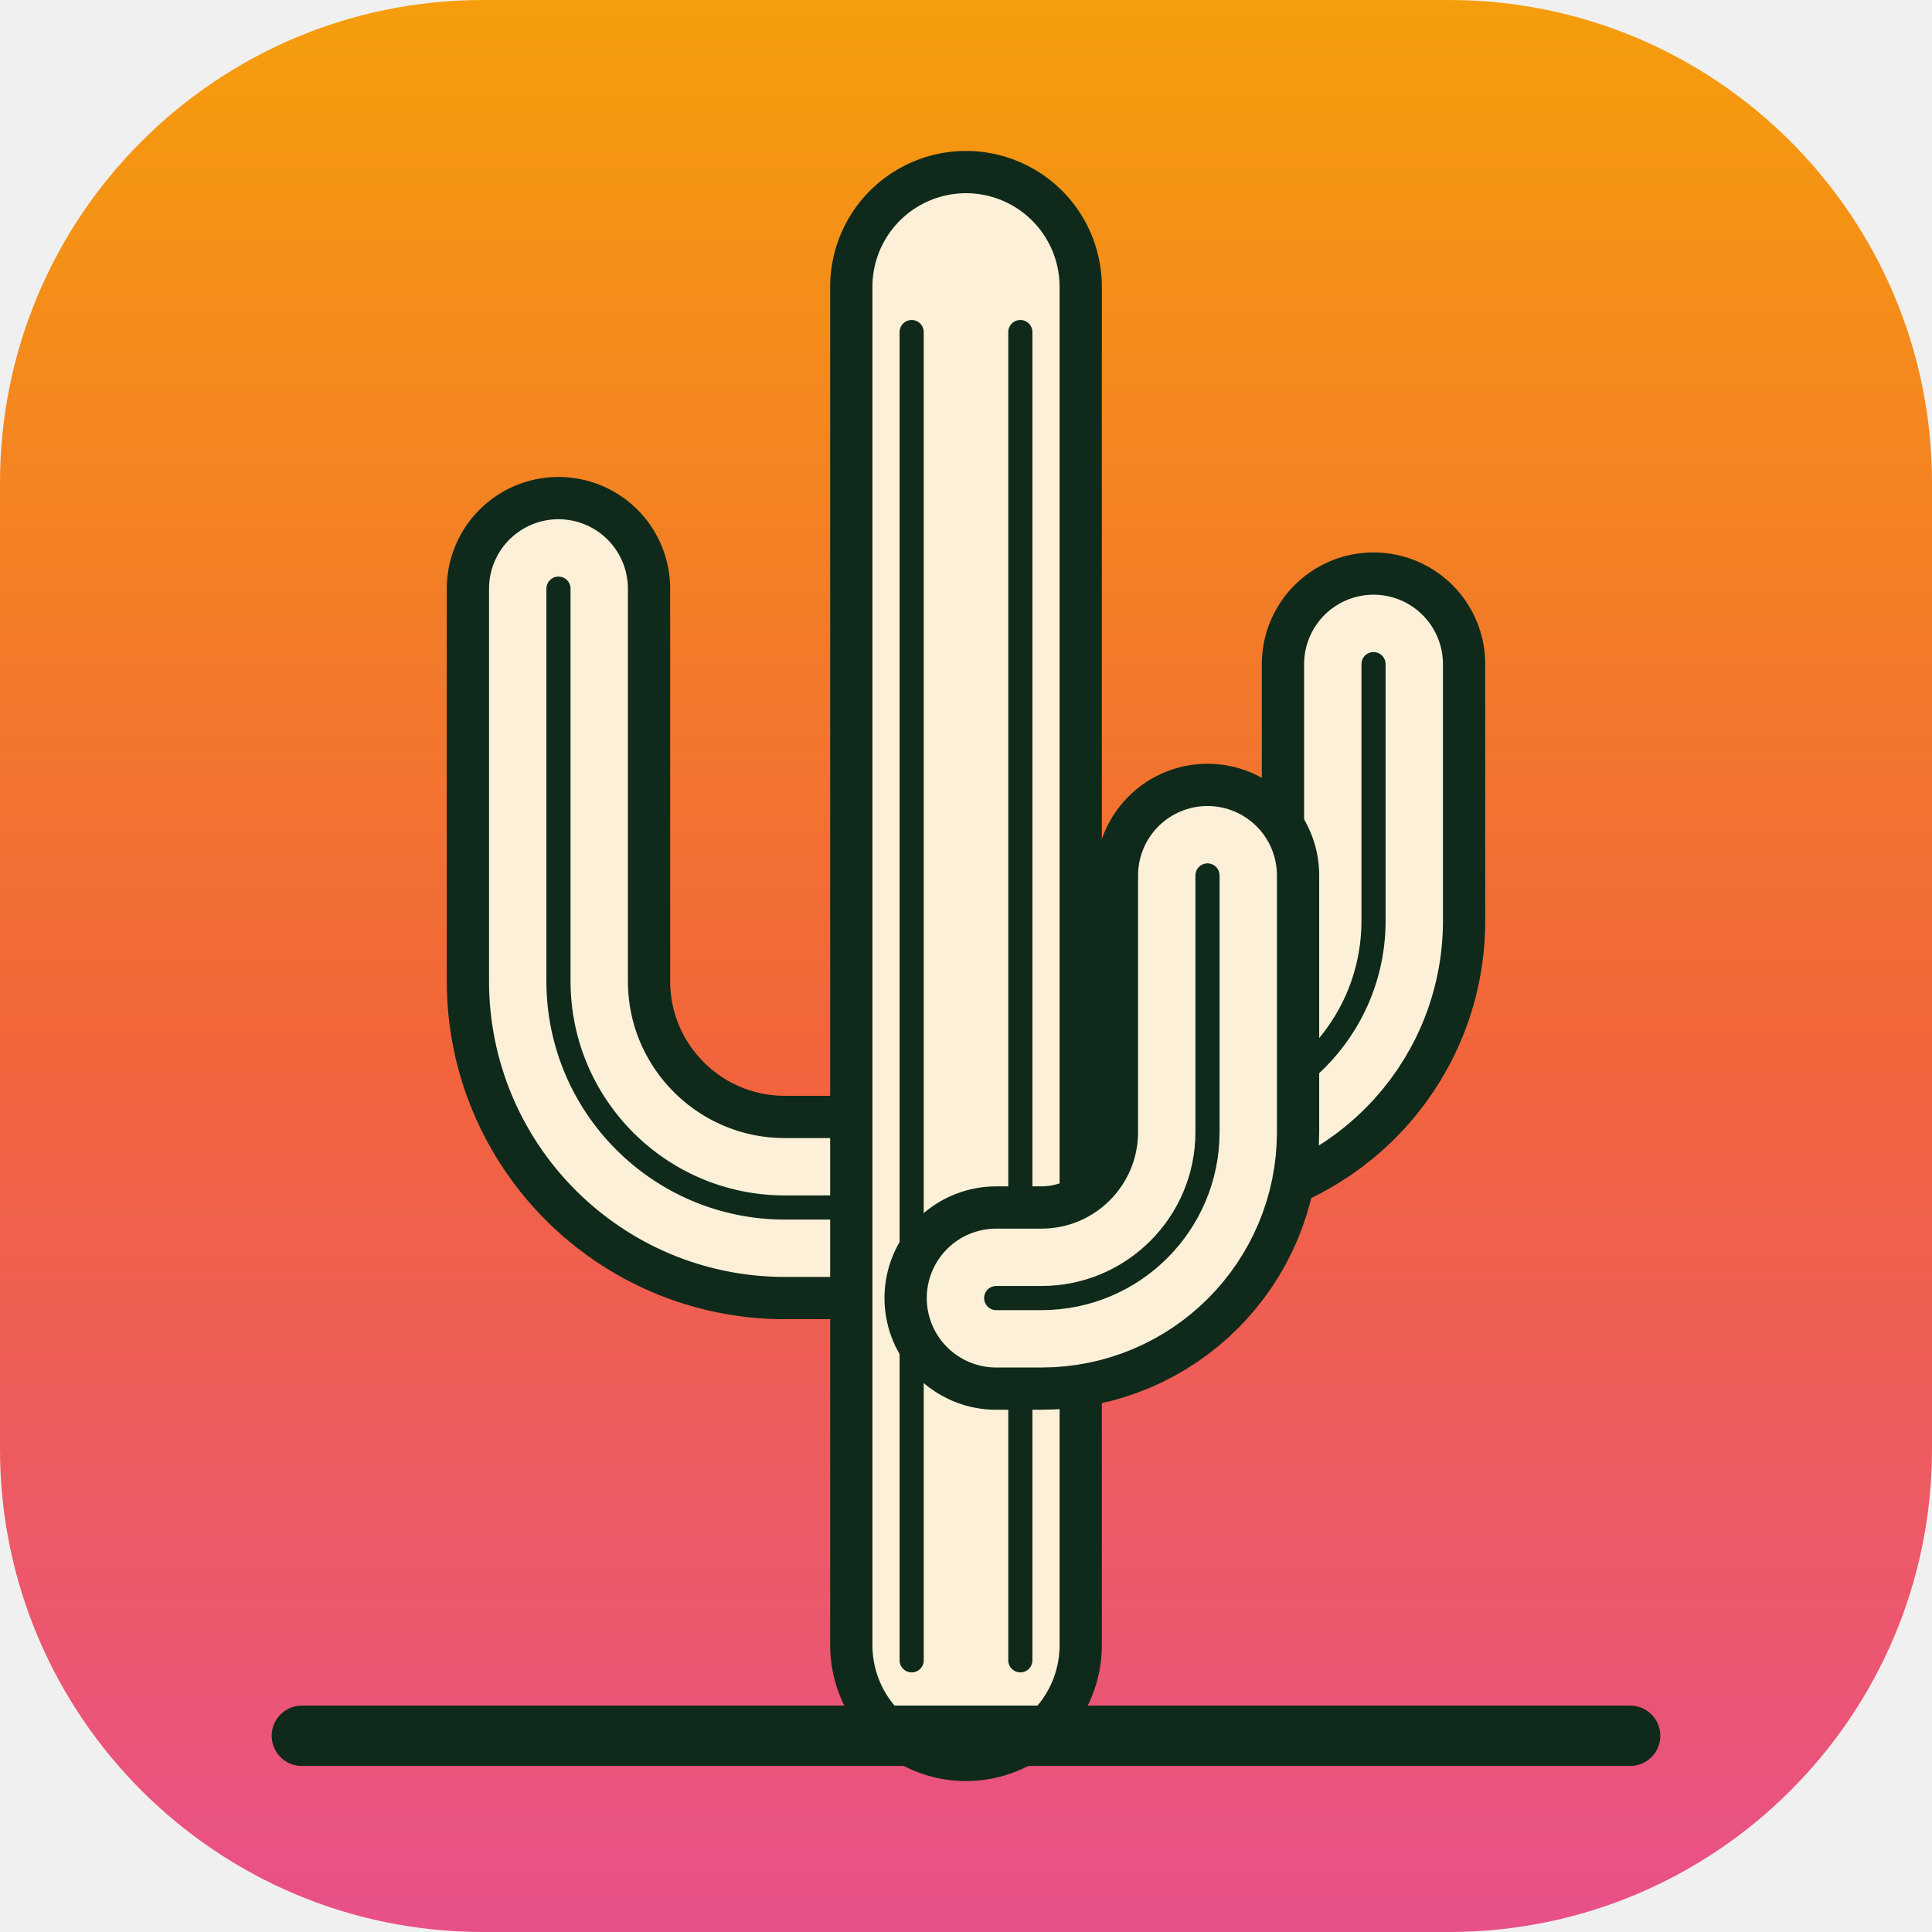
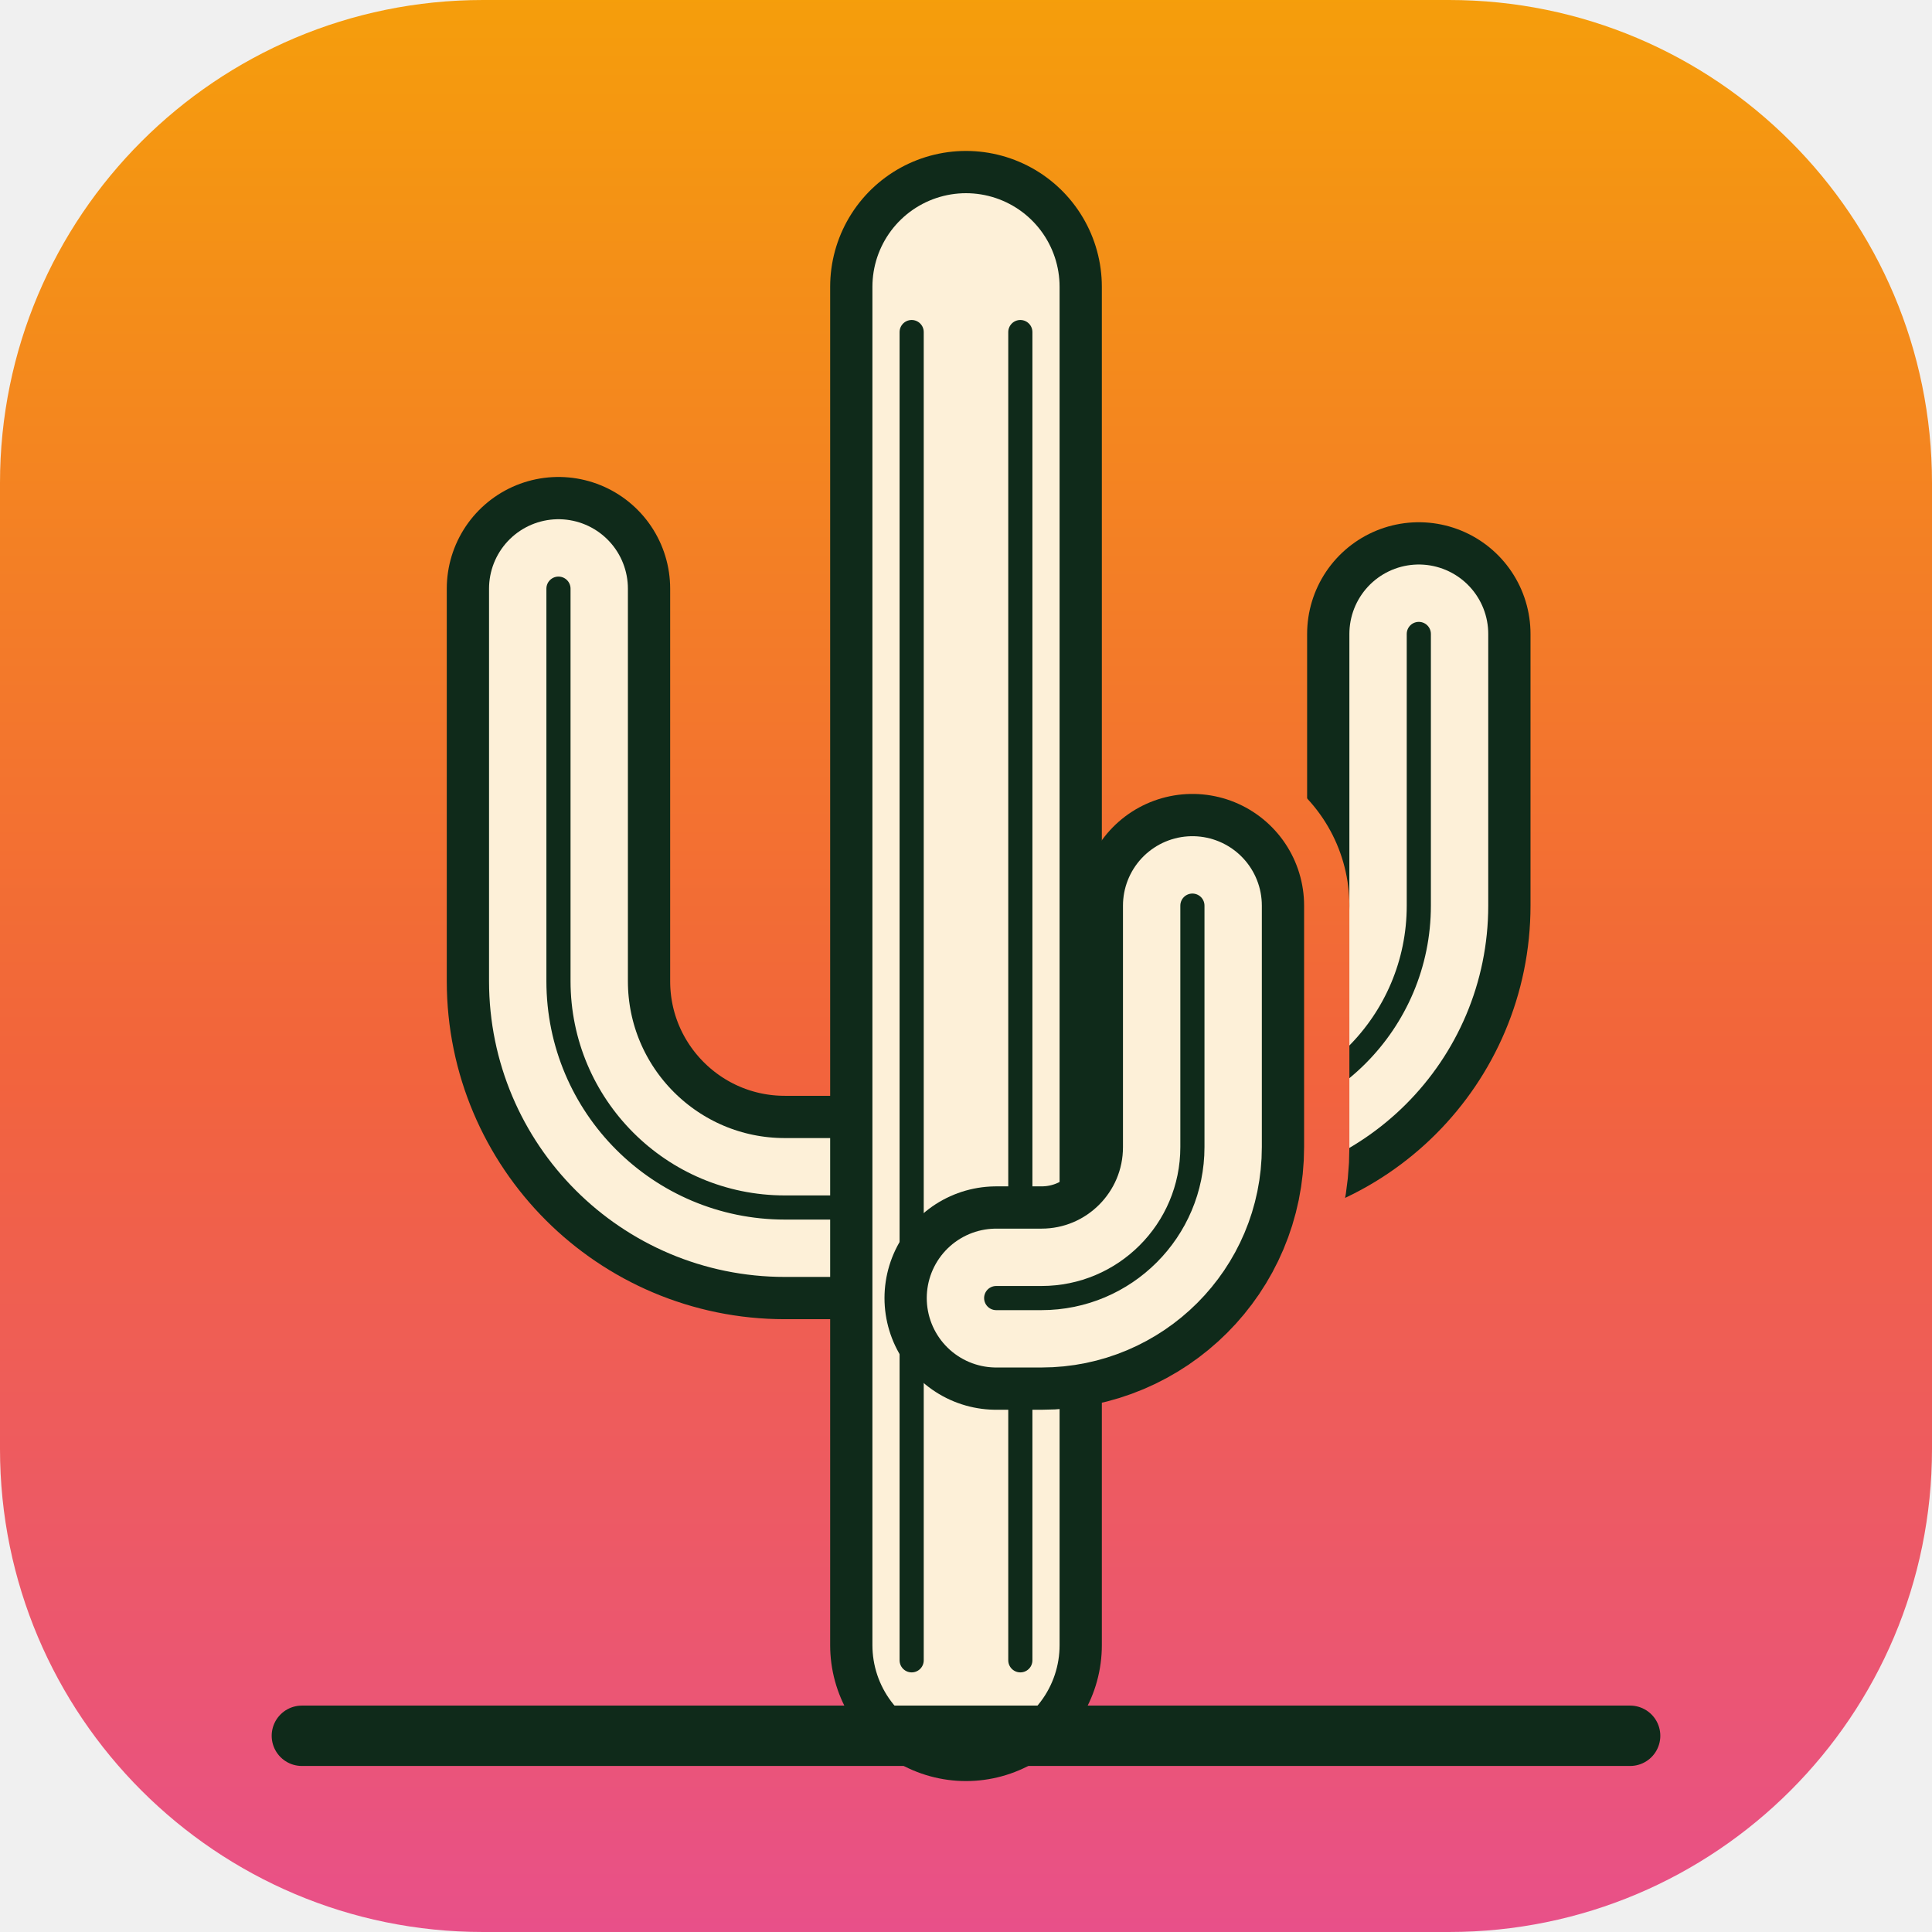
<svg xmlns="http://www.w3.org/2000/svg" viewBox="0 0 64 64">
  <defs>
    <linearGradient id="g" x1="0" y1="0" x2="0" y2="1">
      <stop offset="0" stop-color="#f59e0b" />
      <stop offset=".55" stop-color="#f2643c" />
      <stop offset="1" stop-color="#e8508a" />
    </linearGradient>
    <path id="la" d="M18.5 19.5V32.5a7.5 7.5 0 0 0 7.5 7.5H30" />
-     <path id="ra" d="M45.5 22V30.5a6.5 6.5 0 0 1-6.5 6.5H34" />
+     <path id="ra" d="M47 21V30a7 7 0 0 1-7 7H34" />
    <path id="tr" d="M32 54.5V9.5" />
-     <path id="fa" d="M40 29V37.5a5.5 5.5 0 0 1-5.5 5.5H33" />
+     <path id="fa" d="M39.5 30V38a5 5 0 0 1-5 5H33" />
+     <mask id="cut" maskUnits="userSpaceOnUse" x="0" y="0" width="64" height="64">
+       <rect width="64" height="64" fill="#fff" />
+       <use href="#fa" fill="none" stroke="#000" stroke-width="10.4" stroke-linecap="round" stroke-linejoin="round" />
+     </mask>
  </defs>
  <rect width="64" height="64" rx="16" fill="url(#g)" />
  <g fill="none" stroke-linecap="round" stroke-linejoin="round">
    <use href="#la" stroke="#0f2a1a" stroke-width="7.4" />
    <use href="#la" stroke="#fdf0d8" stroke-width="4.6" />
    <use href="#la" stroke="#0f2a1a" stroke-width=".8" />
-     <use href="#ra" stroke="#0f2a1a" stroke-width="7.4" />
-     <use href="#ra" stroke="#fdf0d8" stroke-width="4.6" />
-     <use href="#ra" stroke="#0f2a1a" stroke-width=".8" />
+     <g mask="url(#cut)">
+       <use href="#ra" stroke="#0f2a1a" stroke-width="7.4" />
+       <use href="#ra" stroke="#fdf0d8" stroke-width="4.6" />
+       <use href="#ra" stroke="#0f2a1a" stroke-width=".8" />
+     </g>
    <use href="#tr" stroke="#0f2a1a" stroke-width="9" />
    <use href="#tr" stroke="#fdf0d8" stroke-width="6.2" />
    <path d="M30.2 11V55M33.8 11V55" stroke="#0f2a1a" stroke-width=".8" />
    <use href="#fa" stroke="#0f2a1a" stroke-width="7.4" />
    <use href="#fa" stroke="#fdf0d8" stroke-width="4.6" />
    <use href="#fa" stroke="#0f2a1a" stroke-width=".8" />
    <path d="M10 57.5H54" stroke="#0f2a1a" stroke-width="2" />
  </g>
</svg>
